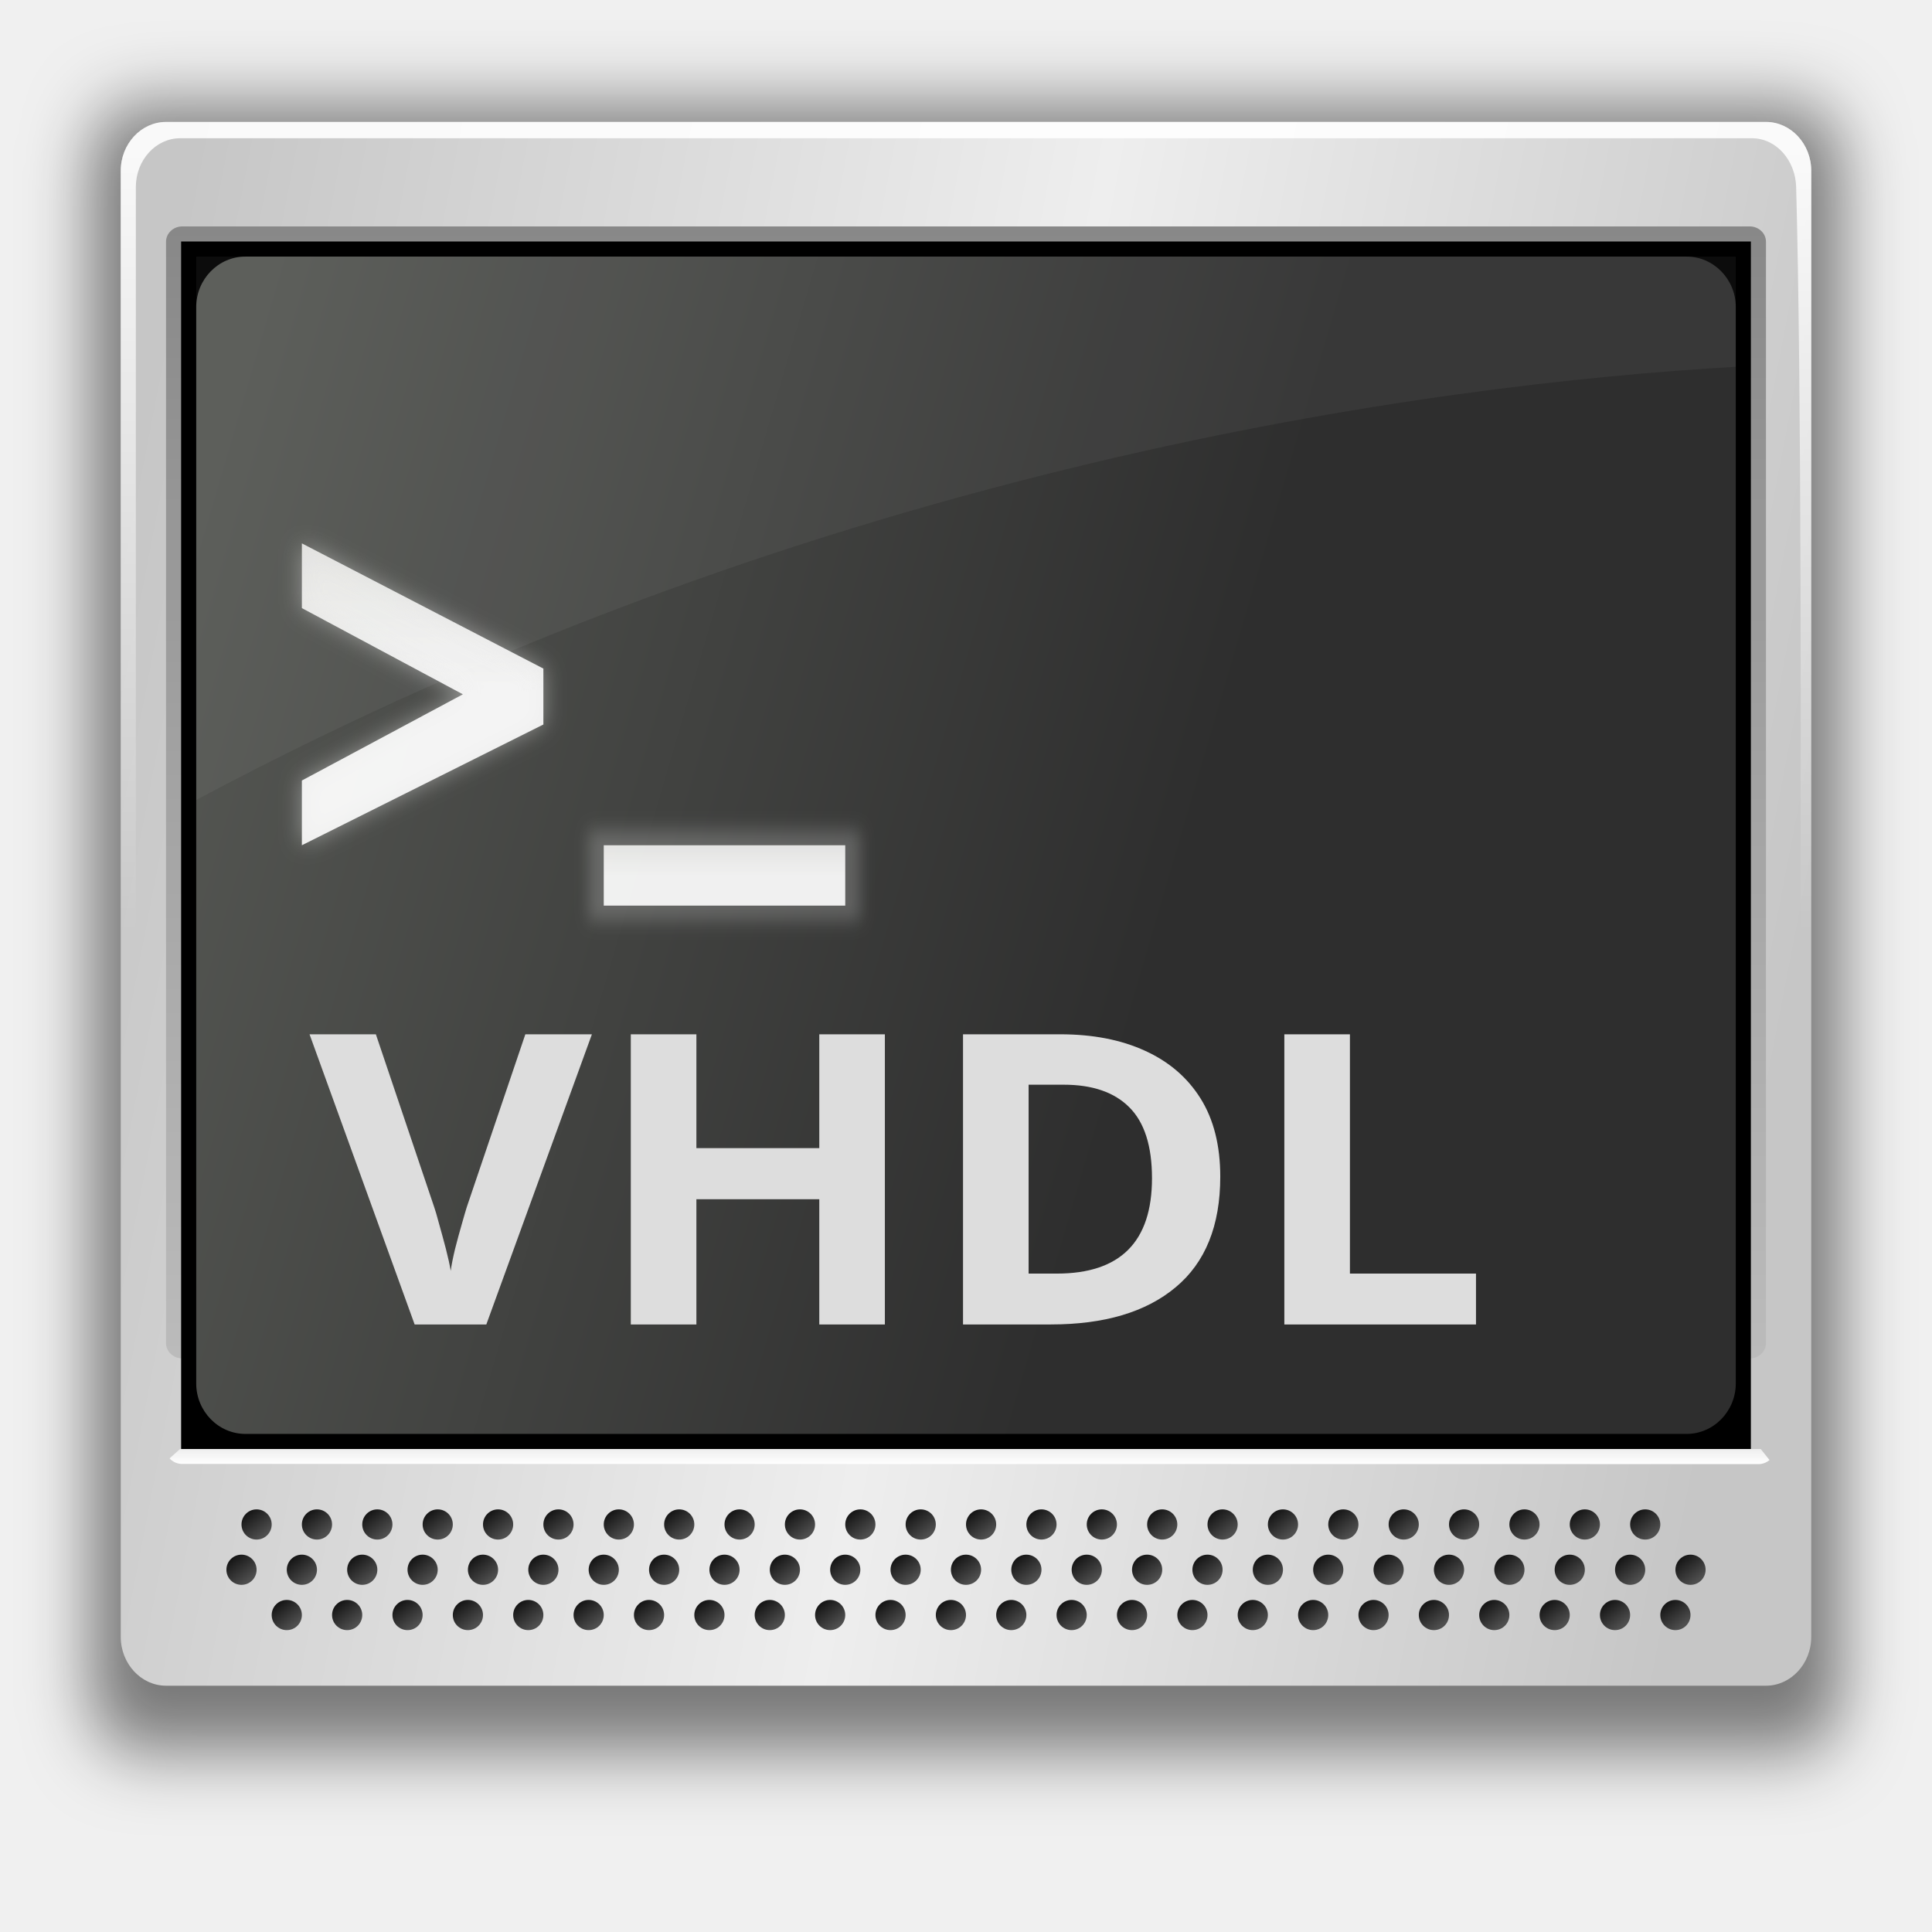
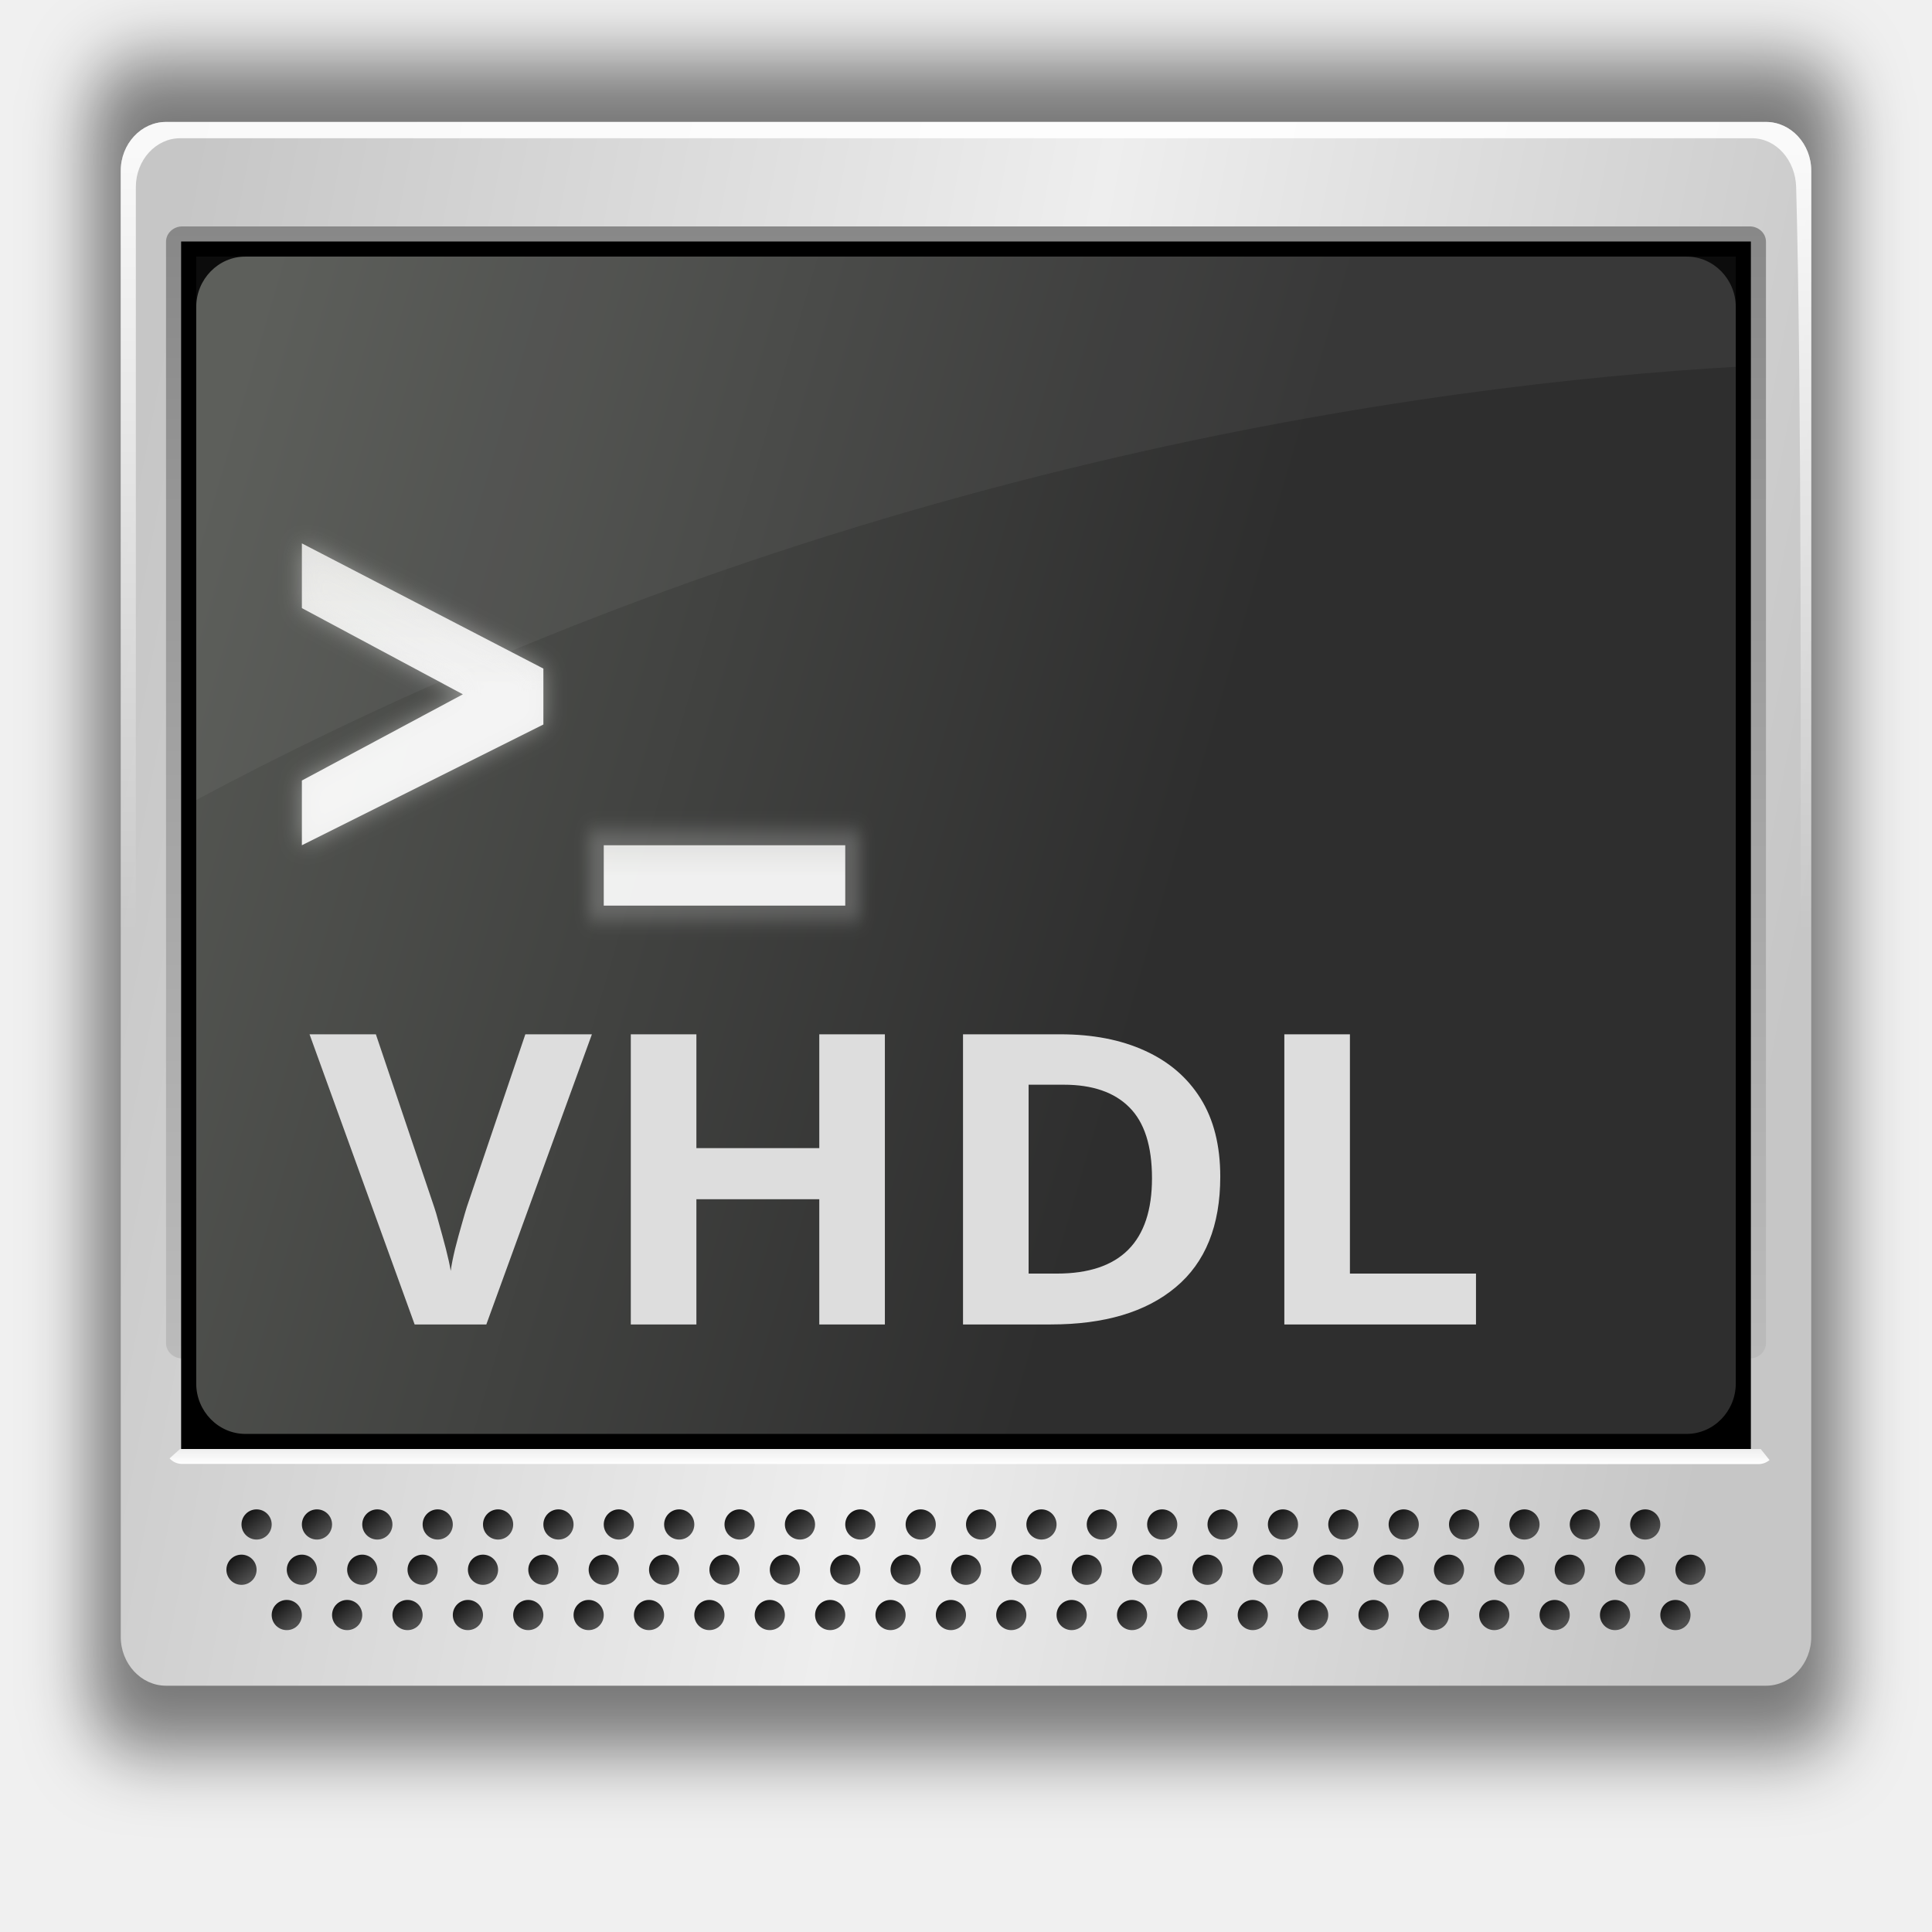
<svg xmlns="http://www.w3.org/2000/svg" xmlns:xlink="http://www.w3.org/1999/xlink" width="128" height="128" id="svg2756" version="1.0">
  <defs id="defs2758">
    <radialGradient id="radialGradient12454" cx="52" cy="-31" r="136.004" gradientUnits="userSpaceOnUse">
      <stop offset="0" style="stop-color:#ffffff;stop-opacity:1;" id="stop12458" />
      <stop offset="1" style="stop-color:#ffffff;stop-opacity:0;" id="stop12460" />
    </radialGradient>
    <radialGradient gradientUnits="userSpaceOnUse" r="136.004" cy="-31" cx="52" id="radialGradient5295">
      <stop id="stop5297" style="stop-color:#c6c6c6;stop-opacity:1;" offset="0" />
      <stop id="stop5299" style="stop-color:#EEEEEE" offset="0.521" />
      <stop id="stop5301" style="stop-color:#c6c6c6;stop-opacity:1;" offset="1" />
    </radialGradient>
    <linearGradient id="XMLID_100_" gradientUnits="userSpaceOnUse" x1="12.364" y1="104.177" x2="13.516" y2="105.668" gradientTransform="translate(92,-19)">
      <stop offset="0" style="stop-color:#131313;stop-opacity:1;" id="stop71" />
      <stop offset="1" style="stop-color:#4e4e4e;stop-opacity:1;" id="stop73" />
    </linearGradient>
    <linearGradient id="XMLID_99_" gradientUnits="userSpaceOnUse" x1="55.953" y1="81" x2="55.953" y2="80" gradientTransform="matrix(1.087916,0,0,1,3.36384,16)">
      <stop offset="0" style="stop-color:#FFFFFF" id="stop64" />
      <stop offset="1" style="stop-color:#EEEEEE" id="stop66" />
    </linearGradient>
    <linearGradient id="XMLID_96_" gradientUnits="userSpaceOnUse" x1="44" y1="44" x2="44" y2="40">
      <stop offset="0.5" style="stop-color:#FFFFFF" id="stop53" />
      <stop offset="1" style="stop-color:#EEEEEC" id="stop55" />
    </linearGradient>
    <linearGradient id="XMLID_95_" gradientUnits="userSpaceOnUse" x1="24" y1="40" x2="24" y2="20">
      <stop offset="0.5" style="stop-color:#FFFFFF" id="stop46" />
      <stop offset="1" style="stop-color:#EEEEEC" id="stop48" />
    </linearGradient>
    <linearGradient id="XMLID_94_" gradientUnits="userSpaceOnUse" x1="9" y1="24.324" x2="106.558" y2="53.655">
      <stop offset="0" style="stop-color:#555753" id="stop35" />
      <stop offset="0.627" style="stop-color:#2E2E2E" id="stop37" />
      <stop offset="1" style="stop-color:#2E2E2E" id="stop39" />
    </linearGradient>
    <linearGradient id="XMLID_93_" gradientUnits="userSpaceOnUse" x1="56.001" y1="81" x2="56.001" y2="7" gradientTransform="matrix(1.081633,0,0,1.013513,3.428571,7.905405)">
      <stop offset="0" style="stop-color:#BBBBBB" id="stop22" />
      <stop offset="0.589" style="stop-color:#9F9F9F" id="stop24" />
      <stop offset="1" style="stop-color:#888888" id="stop26" />
    </linearGradient>
    <linearGradient xlink:href="#XMLID_95_" id="linearGradient3134" gradientUnits="userSpaceOnUse" x1="24" y1="40" x2="24" y2="20" gradientTransform="translate(4,16)" />
    <linearGradient xlink:href="#XMLID_96_" id="linearGradient3136" gradientUnits="userSpaceOnUse" x1="44" y1="44" x2="44" y2="40" gradientTransform="translate(4,16)" />
    <linearGradient xlink:href="#XMLID_95_" id="linearGradient3140" gradientUnits="userSpaceOnUse" x1="24" y1="40" x2="24" y2="20" gradientTransform="translate(4,16)" />
    <filter x="-0.06" width="1.12" y="-0.24" height="1.48" id="filter3723">
      <feGaussianBlur stdDeviation="0.4" id="feGaussianBlur3725" />
    </filter>
    <filter x="-0.108" width="1.216" y="-0.086" height="1.173" id="filter4489">
      <feGaussianBlur stdDeviation="0.72" id="feGaussianBlur4491" />
    </filter>
    <linearGradient xlink:href="#radialGradient5295" id="linearGradient9764" gradientUnits="userSpaceOnUse" x1="8" y1="40.665" x2="120" y2="64" gradientTransform="matrix(1,0,0,1.079208,0,-9.188118)" />
    <filter id="filter10229">
      <feGaussianBlur stdDeviation="2.08" id="feGaussianBlur10231" />
    </filter>
    <linearGradient xlink:href="#XMLID_100_" id="linearGradient10356" gradientUnits="userSpaceOnUse" gradientTransform="translate(-4,-19)" x1="11.364" y1="107.178" x2="12.517" y2="108.669" />
    <linearGradient xlink:href="#XMLID_100_" id="linearGradient10358" gradientUnits="userSpaceOnUse" gradientTransform="translate(-4,-19)" x1="14.364" y1="110.178" x2="15.517" y2="111.669" />
    <linearGradient xlink:href="#XMLID_100_" id="linearGradient10360" gradientUnits="userSpaceOnUse" gradientTransform="translate(-4,-19)" x1="15.364" y1="107.178" x2="16.517" y2="108.669" />
    <linearGradient xlink:href="#XMLID_100_" id="linearGradient10362" gradientUnits="userSpaceOnUse" gradientTransform="translate(-4,-19)" x1="12.365" y1="104.178" x2="13.517" y2="105.669" />
    <linearGradient xlink:href="#XMLID_100_" id="linearGradient10364" gradientUnits="userSpaceOnUse" gradientTransform="translate(4,-19)" x1="10.364" y1="110.178" x2="11.517" y2="111.669" />
    <linearGradient xlink:href="#XMLID_100_" id="linearGradient10366" gradientUnits="userSpaceOnUse" gradientTransform="translate(4,-19)" x1="11.364" y1="107.178" x2="12.517" y2="108.669" />
    <linearGradient xlink:href="#XMLID_100_" id="linearGradient10368" gradientUnits="userSpaceOnUse" gradientTransform="translate(4,-19)" x1="14.364" y1="110.178" x2="15.517" y2="111.669" />
    <linearGradient xlink:href="#XMLID_100_" id="linearGradient10370" gradientUnits="userSpaceOnUse" gradientTransform="translate(4,-19)" x1="8.364" y1="104.178" x2="9.517" y2="105.669" />
    <linearGradient xlink:href="#XMLID_100_" id="linearGradient10372" gradientUnits="userSpaceOnUse" gradientTransform="translate(4,-19)" x1="15.364" y1="107.178" x2="16.517" y2="108.669" />
    <linearGradient xlink:href="#XMLID_100_" id="linearGradient10374" gradientUnits="userSpaceOnUse" gradientTransform="translate(4,-19)" x1="12.364" y1="104.178" x2="13.517" y2="105.669" />
    <linearGradient xlink:href="#XMLID_100_" id="linearGradient10376" gradientUnits="userSpaceOnUse" gradientTransform="translate(12,-19)" x1="10.364" y1="110.178" x2="11.517" y2="111.669" />
    <linearGradient xlink:href="#XMLID_100_" id="linearGradient10378" gradientUnits="userSpaceOnUse" gradientTransform="translate(12,-19)" x1="11.364" y1="107.178" x2="12.517" y2="108.669" />
    <linearGradient xlink:href="#XMLID_100_" id="linearGradient10380" gradientUnits="userSpaceOnUse" gradientTransform="translate(12,-19)" x1="14.364" y1="110.178" x2="15.517" y2="111.669" />
    <linearGradient xlink:href="#XMLID_100_" id="linearGradient10382" gradientUnits="userSpaceOnUse" gradientTransform="translate(12,-19)" x1="8.364" y1="104.178" x2="9.517" y2="105.669" />
    <linearGradient xlink:href="#XMLID_100_" id="linearGradient10384" gradientUnits="userSpaceOnUse" gradientTransform="translate(12,-19)" x1="15.364" y1="107.178" x2="16.517" y2="108.669" />
    <linearGradient xlink:href="#XMLID_100_" id="linearGradient10386" gradientUnits="userSpaceOnUse" gradientTransform="translate(12,-19)" x1="12.364" y1="104.178" x2="13.517" y2="105.669" />
    <linearGradient xlink:href="#XMLID_100_" id="linearGradient10388" gradientUnits="userSpaceOnUse" gradientTransform="translate(20,-19)" x1="10.364" y1="110.178" x2="11.517" y2="111.669" />
    <linearGradient xlink:href="#XMLID_100_" id="linearGradient10390" gradientUnits="userSpaceOnUse" gradientTransform="translate(20,-19)" x1="11.364" y1="107.178" x2="12.517" y2="108.669" />
    <linearGradient xlink:href="#XMLID_100_" id="linearGradient10392" gradientUnits="userSpaceOnUse" gradientTransform="translate(20,-19)" x1="14.364" y1="110.178" x2="15.517" y2="111.669" />
    <linearGradient xlink:href="#XMLID_100_" id="linearGradient10394" gradientUnits="userSpaceOnUse" gradientTransform="translate(20,-19)" x1="8.364" y1="104.178" x2="9.516" y2="105.668" />
    <linearGradient xlink:href="#XMLID_100_" id="linearGradient10396" gradientUnits="userSpaceOnUse" gradientTransform="translate(20,-19)" x1="15.364" y1="107.178" x2="16.517" y2="108.669" />
    <linearGradient xlink:href="#XMLID_100_" id="linearGradient10398" gradientUnits="userSpaceOnUse" gradientTransform="translate(20,-19)" x1="12.364" y1="104.178" x2="13.517" y2="105.669" />
    <linearGradient xlink:href="#XMLID_100_" id="linearGradient10400" gradientUnits="userSpaceOnUse" gradientTransform="translate(28,-19)" x1="10.364" y1="110.178" x2="11.517" y2="111.669" />
    <linearGradient xlink:href="#XMLID_100_" id="linearGradient10402" gradientUnits="userSpaceOnUse" gradientTransform="translate(28,-19)" x1="11.364" y1="107.178" x2="12.517" y2="108.669" />
    <linearGradient xlink:href="#XMLID_100_" id="linearGradient10404" gradientUnits="userSpaceOnUse" gradientTransform="translate(28,-19)" x1="14.364" y1="110.178" x2="15.517" y2="111.669" />
    <linearGradient xlink:href="#XMLID_100_" id="linearGradient10406" gradientUnits="userSpaceOnUse" gradientTransform="translate(28,-19)" x1="8.364" y1="104.177" x2="9.516" y2="105.668" />
    <linearGradient xlink:href="#XMLID_100_" id="linearGradient10408" gradientUnits="userSpaceOnUse" gradientTransform="translate(28,-19)" x1="15.364" y1="107.178" x2="16.517" y2="108.669" />
    <linearGradient xlink:href="#XMLID_100_" id="linearGradient10410" gradientUnits="userSpaceOnUse" gradientTransform="translate(28,-19)" x1="12.364" y1="104.177" x2="13.516" y2="105.668" />
    <linearGradient xlink:href="#XMLID_100_" id="linearGradient10412" gradientUnits="userSpaceOnUse" gradientTransform="translate(36,-19)" x1="10.364" y1="110.178" x2="11.517" y2="111.669" />
    <linearGradient xlink:href="#XMLID_100_" id="linearGradient10414" gradientUnits="userSpaceOnUse" gradientTransform="translate(36,-19)" x1="11.364" y1="107.177" x2="12.517" y2="108.668" />
    <linearGradient xlink:href="#XMLID_100_" id="linearGradient10416" gradientUnits="userSpaceOnUse" gradientTransform="translate(36,-19)" x1="14.364" y1="110.178" x2="15.517" y2="111.669" />
    <linearGradient xlink:href="#XMLID_100_" id="linearGradient10418" gradientUnits="userSpaceOnUse" gradientTransform="translate(36,-19)" x1="8.364" y1="104.177" x2="9.516" y2="105.668" />
    <linearGradient xlink:href="#XMLID_100_" id="linearGradient10420" gradientUnits="userSpaceOnUse" gradientTransform="translate(36,-19)" x1="15.364" y1="107.177" x2="16.517" y2="108.668" />
    <linearGradient xlink:href="#XMLID_100_" id="linearGradient10422" gradientUnits="userSpaceOnUse" gradientTransform="translate(36,-19)" x1="12.364" y1="104.177" x2="13.516" y2="105.668" />
    <linearGradient xlink:href="#XMLID_100_" id="linearGradient10424" gradientUnits="userSpaceOnUse" gradientTransform="translate(44,-19)" x1="10.364" y1="110.178" x2="11.517" y2="111.669" />
    <linearGradient xlink:href="#XMLID_100_" id="linearGradient10426" gradientUnits="userSpaceOnUse" gradientTransform="translate(44,-19)" x1="11.364" y1="107.177" x2="12.516" y2="108.668" />
    <linearGradient xlink:href="#XMLID_100_" id="linearGradient10428" gradientUnits="userSpaceOnUse" gradientTransform="translate(44,-19)" x1="14.364" y1="110.178" x2="15.517" y2="111.669" />
    <linearGradient xlink:href="#XMLID_100_" id="linearGradient10430" gradientUnits="userSpaceOnUse" gradientTransform="translate(44,-19)" x1="8.364" y1="104.177" x2="9.516" y2="105.668" />
    <linearGradient xlink:href="#XMLID_100_" id="linearGradient10432" gradientUnits="userSpaceOnUse" gradientTransform="translate(44,-19)" x1="15.364" y1="107.177" x2="16.517" y2="108.668" />
    <linearGradient xlink:href="#XMLID_100_" id="linearGradient10434" gradientUnits="userSpaceOnUse" gradientTransform="translate(44,-19)" x1="12.364" y1="104.177" x2="13.516" y2="105.668" />
    <linearGradient xlink:href="#XMLID_100_" id="linearGradient10436" gradientUnits="userSpaceOnUse" gradientTransform="translate(52,-19)" x1="10.363" y1="110.177" x2="11.516" y2="111.668" />
    <linearGradient xlink:href="#XMLID_100_" id="linearGradient10438" gradientUnits="userSpaceOnUse" gradientTransform="translate(52,-19)" x1="11.364" y1="107.177" x2="12.516" y2="108.668" />
    <linearGradient xlink:href="#XMLID_100_" id="linearGradient10440" gradientUnits="userSpaceOnUse" gradientTransform="translate(52,-19)" x1="14.364" y1="110.178" x2="15.517" y2="111.669" />
    <linearGradient xlink:href="#XMLID_100_" id="linearGradient10442" gradientUnits="userSpaceOnUse" gradientTransform="translate(52,-19)" x1="8.364" y1="104.177" x2="9.516" y2="105.668" />
    <linearGradient xlink:href="#XMLID_100_" id="linearGradient10444" gradientUnits="userSpaceOnUse" gradientTransform="translate(52,-19)" x1="15.364" y1="107.177" x2="16.517" y2="108.668" />
    <linearGradient xlink:href="#XMLID_100_" id="linearGradient10446" gradientUnits="userSpaceOnUse" gradientTransform="translate(52,-19)" x1="12.364" y1="104.177" x2="13.516" y2="105.668" />
    <linearGradient xlink:href="#XMLID_100_" id="linearGradient10448" gradientUnits="userSpaceOnUse" gradientTransform="translate(60,-19)" x1="10.365" y1="110.179" x2="11.517" y2="111.67" />
    <linearGradient xlink:href="#XMLID_100_" id="linearGradient10450" gradientUnits="userSpaceOnUse" gradientTransform="translate(60,-19)" x1="11.364" y1="107.178" x2="12.517" y2="108.669" />
    <linearGradient xlink:href="#XMLID_100_" id="linearGradient10452" gradientUnits="userSpaceOnUse" gradientTransform="translate(60,-19)" x1="14.364" y1="110.178" x2="15.517" y2="111.669" />
    <linearGradient xlink:href="#XMLID_100_" id="linearGradient10454" gradientUnits="userSpaceOnUse" gradientTransform="translate(60,-19)" x1="8.364" y1="104.178" x2="9.517" y2="105.669" />
    <linearGradient xlink:href="#XMLID_100_" id="linearGradient10456" gradientUnits="userSpaceOnUse" gradientTransform="translate(60,-19)" x1="15.364" y1="107.178" x2="16.517" y2="108.669" />
    <linearGradient xlink:href="#XMLID_100_" id="linearGradient10458" gradientUnits="userSpaceOnUse" gradientTransform="translate(60,-19)" x1="12.364" y1="104.178" x2="13.517" y2="105.669" />
    <linearGradient xlink:href="#XMLID_100_" id="linearGradient10460" gradientUnits="userSpaceOnUse" gradientTransform="translate(68,-19)" x1="10.364" y1="110.178" x2="11.517" y2="111.669" />
    <linearGradient xlink:href="#XMLID_100_" id="linearGradient10462" gradientUnits="userSpaceOnUse" gradientTransform="translate(68,-19)" x1="11.364" y1="107.178" x2="12.517" y2="108.669" />
    <linearGradient xlink:href="#XMLID_100_" id="linearGradient10464" gradientUnits="userSpaceOnUse" gradientTransform="translate(68,-19)" x1="14.364" y1="110.178" x2="15.517" y2="111.669" />
    <linearGradient xlink:href="#XMLID_100_" id="linearGradient10466" gradientUnits="userSpaceOnUse" gradientTransform="translate(68,-19)" x1="8.364" y1="104.178" x2="9.517" y2="105.669" />
    <linearGradient xlink:href="#XMLID_100_" id="linearGradient10468" gradientUnits="userSpaceOnUse" gradientTransform="translate(68,-19)" x1="15.364" y1="107.178" x2="16.517" y2="108.669" />
    <linearGradient xlink:href="#XMLID_100_" id="linearGradient10470" gradientUnits="userSpaceOnUse" gradientTransform="translate(68,-19)" x1="12.364" y1="104.177" x2="13.517" y2="105.668" />
    <linearGradient xlink:href="#XMLID_100_" id="linearGradient10472" gradientUnits="userSpaceOnUse" gradientTransform="translate(76,-19)" x1="10.364" y1="110.178" x2="11.517" y2="111.669" />
    <linearGradient xlink:href="#XMLID_100_" id="linearGradient10474" gradientUnits="userSpaceOnUse" gradientTransform="translate(76,-19)" x1="11.364" y1="107.178" x2="12.517" y2="108.669" />
    <linearGradient xlink:href="#XMLID_100_" id="linearGradient10476" gradientUnits="userSpaceOnUse" gradientTransform="translate(76,-19)" x1="14.364" y1="110.178" x2="15.517" y2="111.669" />
    <linearGradient xlink:href="#XMLID_100_" id="linearGradient10478" gradientUnits="userSpaceOnUse" gradientTransform="translate(76,-19)" x1="8.364" y1="104.177" x2="9.517" y2="105.668" />
    <linearGradient xlink:href="#XMLID_100_" id="linearGradient10480" gradientUnits="userSpaceOnUse" gradientTransform="translate(76,-19)" x1="15.364" y1="107.178" x2="16.517" y2="108.669" />
    <linearGradient xlink:href="#XMLID_100_" id="linearGradient10482" gradientUnits="userSpaceOnUse" gradientTransform="translate(76,-19)" x1="12.364" y1="104.177" x2="13.517" y2="105.668" />
    <linearGradient xlink:href="#XMLID_100_" id="linearGradient10484" gradientUnits="userSpaceOnUse" gradientTransform="translate(84,-19)" x1="10.364" y1="110.178" x2="11.517" y2="111.669" />
    <linearGradient xlink:href="#XMLID_100_" id="linearGradient10486" gradientUnits="userSpaceOnUse" gradientTransform="translate(84,-19)" x1="11.364" y1="107.178" x2="12.517" y2="108.669" />
    <linearGradient xlink:href="#XMLID_100_" id="linearGradient10488" gradientUnits="userSpaceOnUse" gradientTransform="translate(84,-19)" x1="14.364" y1="110.178" x2="15.517" y2="111.669" />
    <linearGradient xlink:href="#XMLID_100_" id="linearGradient10490" gradientUnits="userSpaceOnUse" gradientTransform="translate(84,-19)" x1="8.364" y1="104.177" x2="9.517" y2="105.668" />
    <linearGradient xlink:href="#XMLID_100_" id="linearGradient10492" gradientUnits="userSpaceOnUse" gradientTransform="translate(84,-19)" x1="15.364" y1="107.177" x2="16.517" y2="108.668" />
    <linearGradient xlink:href="#XMLID_100_" id="linearGradient10494" gradientUnits="userSpaceOnUse" gradientTransform="translate(84,-19)" x1="12.364" y1="104.177" x2="13.517" y2="105.668" />
    <linearGradient xlink:href="#XMLID_100_" id="linearGradient10496" gradientUnits="userSpaceOnUse" gradientTransform="translate(92,-19)" x1="10.364" y1="110.178" x2="11.517" y2="111.669" />
    <linearGradient xlink:href="#XMLID_100_" id="linearGradient10498" gradientUnits="userSpaceOnUse" gradientTransform="translate(92,-19)" x1="11.364" y1="107.177" x2="12.517" y2="108.668" />
    <linearGradient xlink:href="#XMLID_100_" id="linearGradient10500" gradientUnits="userSpaceOnUse" gradientTransform="translate(92,-19)" x1="8.364" y1="104.177" x2="9.516" y2="105.668" />
    <linearGradient xlink:href="#radialGradient12454" id="linearGradient12462" gradientUnits="userSpaceOnUse" x1="64" y1="17.359" x2="64" y2="65.874" gradientTransform="matrix(1,0,0,1.079208,0,-9.188118)" />
  </defs>
  <g id="layer1">
-     <g transform="matrix(1.035714,0,0,1.135417,6,7)" id="g4493" style="opacity:0.5;fill:#000000;fill-opacity:1;filter:url(#filter10229)">
+     <g transform="matrix(1.035714,0,0,1.166667,6,4)" id="g4493" style="opacity:0.5;fill:#000000;fill-opacity:1;filter:url(#filter10229)">
      <radialGradient gradientUnits="userSpaceOnUse" r="136.004" cy="-31" cx="52" id="radialGradient4495">
        <stop id="stop4497" style="stop-color:#BBBBBB" offset="0" />
        <stop id="stop4499" style="stop-color:#EEEEEE" offset="0.308" />
        <stop id="stop4501" style="stop-color:#BBBBBB" offset="0.781" />
        <stop id="stop4503" style="stop-color:#DBDBDB" offset="1" />
      </radialGradient>
-       <path style="fill:#000000;fill-opacity:1" id="path4505" d="M 3,0 C 1.35,0 0,1.35 0,3 L 0,93 C 0,94.65 1.35,96 3,96 L 109,96 C 110.65,96 112,94.65 112,93 L 112,3 C 112,1.35 110.65,0 109,0 L 3,0 z " />
+       <path style="fill:#000000;fill-opacity:1" id="path4505" d="M 3,0 C 1.35,0 0,1.35 0,3 l 0,90 c 0,1.65 1.35,3 3,3 l 106,0 c 1.65,0 3,-1.35 3,-3 l 0,-90 c 0,-1.65 -1.35,-3 -3,-3 L 3,0 z" />
    </g>
    <path d="M 11,8.079 C 9.35,8.079 8,9.536 8,11.317 L 8,108.446 C 8,110.226 9.35,111.683 11,111.683 L 117,111.683 C 118.65,111.683 120,110.226 120,108.446 L 120,11.317 C 120,9.536 118.65,8.079 117,8.079 L 11,8.079 z " id="path9762" style="fill:url(#linearGradient9764);fill-opacity:1" />
    <path d="M 12.082,15 C 11.485,15 11,15.454 11,16.014 L 11,88.986 C 11,89.547 11.485,90 12.082,90 L 115.918,90 C 116.517,90 117,89.547 117,88.986 L 117,16.014 C 117,15.454 116.517,15 115.918,15 L 12.082,15 z " id="path28" style="fill:url(#XMLID_93_)" />
    <rect x="12" y="16" width="104" height="80" id="rect30" />
    <g id="g32" transform="matrix(1.085106,0,0,1.114286,3.234042,6.971429)">
      <linearGradient id="linearGradient3040" gradientUnits="userSpaceOnUse" x1="55.999" y1="7" x2="55.999" y2="83">
        <stop offset="0" style="stop-color:#555753" id="stop3042" />
        <stop offset="0.627" style="stop-color:#2E2E2E" id="stop3044" />
        <stop offset="1" style="stop-color:#2E2E2E" id="stop3046" />
      </linearGradient>
      <path d="M 103,76 C 103,77.65 101.65,79 100,79 L 12,79 C 10.35,79 9,77.65 9,76 L 9,12 C 9,10.35 10.35,9 12,9 L 100,9 C 101.65,9 103,10.35 103,12 L 103,76 z " id="path41" style="fill:url(#XMLID_94_)" />
    </g>
    <path d="M 13,53 C 54.905,30.634 95.224,25.439 115,24.302 L 115,17 L 13,17 L 13,53 z " id="path43" style="opacity:0.05;fill:#ffffff" />
    <path d="M 36,48 L 20,56 L 20,51.712 L 30.667,46 L 20,40.288 L 20,36 L 36,44.296 L 36,48 z " id="path50" style="opacity:0.9;fill:url(#linearGradient3134)" />
    <path d="M 56,60 L 40,60 L 40,56 L 56,56 L 56,60 z " id="path57" style="opacity:0.9;fill:url(#linearGradient3136)" />
    <path d="M 60,60 L 44,60 L 44,56 L 60,56 L 60,60 z " id="path59" style="opacity:0.2;fill:#ffffff;fill-opacity:1;filter:url(#filter3723)" transform="matrix(1.125,0,0,1.5,-10.5,-29)" />
    <path d="M 36,48 L 20,56 L 20,51.712 L 30.667,46 L 20,40.288 L 20,36 L 36,44.296 L 36,48 z " id="path61" style="opacity:0.4;fill:url(#linearGradient3140);filter:url(#filter4489)" />
    <path d="M 117.236,96.732 L 116.652,96 L 11.924,96 L 11.236,96.621 C 11.419,96.829 11.682,96.965 11.99,96.985 L 116.508,97 C 116.79,97 117.042,96.895 117.236,96.732 z " id="path68" style="fill:url(#XMLID_99_)" />
    <g id="g2644">
      <circle transform="translate(8,15)" style="fill:url(#linearGradient10500)" id="circle89" r="1" cy="86" cx="101" />
      <circle transform="translate(8,15)" style="fill:url(#linearGradient10498)" id="circle103" r="1" cy="89" cx="104" />
      <circle transform="translate(8,15)" style="fill:url(#linearGradient10496)" id="circle110" r="1" cy="92" cx="103" />
      <circle transform="translate(8,15)" style="fill:url(#linearGradient10494)" id="circle117" r="1" cy="86" cx="97" />
      <circle transform="translate(8,15)" style="fill:url(#linearGradient10492)" id="circle124" r="1" cy="89" cx="100" />
      <circle transform="translate(8,15)" style="fill:url(#linearGradient10490)" id="circle131" r="1" cy="86" cx="93" />
      <circle transform="translate(8,15)" style="fill:url(#linearGradient10488)" id="circle138" r="1" cy="92" cx="99" />
      <circle transform="translate(8,15)" style="fill:url(#linearGradient10486)" id="circle145" r="1" cy="89" cx="96" />
      <circle transform="translate(8,15)" style="fill:url(#linearGradient10484)" id="circle152" r="1" cy="92" cx="95" />
      <circle transform="translate(8,15)" style="fill:url(#linearGradient10482)" id="circle159" r="1" cy="86" cx="89" />
      <circle transform="translate(8,15)" style="fill:url(#linearGradient10480)" id="circle166" r="1" cy="89" cx="92" />
      <circle transform="translate(8,15)" style="fill:url(#linearGradient10478)" id="circle173" r="1" cy="86" cx="85" />
      <circle transform="translate(8,15)" style="fill:url(#linearGradient10476)" id="circle180" r="1" cy="92" cx="91" />
      <circle transform="translate(8,15)" style="fill:url(#linearGradient10474)" id="circle187" r="1" cy="89" cx="88" />
      <circle transform="translate(8,15)" style="fill:url(#linearGradient10472)" id="circle194" r="1" cy="92" cx="87" />
      <circle transform="translate(8,15)" style="fill:url(#linearGradient10470)" id="circle201" r="1" cy="86" cx="81" />
      <circle transform="translate(8,15)" style="fill:url(#linearGradient10468)" id="circle208" r="1" cy="89" cx="84" />
      <circle transform="translate(8,15)" style="fill:url(#linearGradient10466)" id="circle215" r="1" cy="86" cx="77" />
      <circle transform="translate(8,15)" style="fill:url(#linearGradient10464)" id="circle222" r="1" cy="92" cx="83" />
      <circle transform="translate(8,15)" style="fill:url(#linearGradient10462)" id="circle229" r="1" cy="89" cx="80" />
      <circle transform="translate(8,15)" style="fill:url(#linearGradient10460)" id="circle236" r="1" cy="92" cx="79" />
      <circle transform="translate(8,15)" style="fill:url(#linearGradient10458)" id="circle243" r="1" cy="86" cx="73" />
      <circle transform="translate(8,15)" style="fill:url(#linearGradient10456)" id="circle250" r="1" cy="89" cx="76" />
      <circle transform="translate(8,15)" style="fill:url(#linearGradient10454)" id="circle257" r="1" cy="86" cx="69" />
      <circle transform="translate(8,15)" style="fill:url(#linearGradient10452)" id="circle264" r="1" cy="92" cx="75" />
      <circle transform="translate(8,15)" style="fill:url(#linearGradient10450)" id="circle271" r="1" cy="89" cx="72" />
      <circle transform="translate(8,15)" style="fill:url(#linearGradient10448)" id="circle278" r="1" cy="92" cx="71" />
      <circle transform="translate(8,15)" style="fill:url(#linearGradient10446)" id="circle285" r="1" cy="86" cx="65" />
      <circle transform="translate(8,15)" style="fill:url(#linearGradient10444)" id="circle292" r="1" cy="89" cx="68" />
      <circle transform="translate(8,15)" style="fill:url(#linearGradient10442)" id="circle299" r="1" cy="86" cx="61" />
      <circle transform="translate(8,15)" style="fill:url(#linearGradient10440)" id="circle306" r="1" cy="92" cx="67" />
      <circle transform="translate(8,15)" style="fill:url(#linearGradient10438)" id="circle313" r="1" cy="89" cx="64" />
      <circle transform="translate(8,15)" style="fill:url(#linearGradient10436)" id="circle320" r="1" cy="92" cx="63" />
      <circle transform="translate(8,15)" style="fill:url(#linearGradient10434)" id="circle327" r="1" cy="86" cx="57" />
      <circle transform="translate(8,15)" style="fill:url(#linearGradient10432)" id="circle334" r="1" cy="89" cx="60" />
      <circle transform="translate(8,15)" style="fill:url(#linearGradient10430)" id="circle341" r="1" cy="86" cx="53" />
      <circle transform="translate(8,15)" style="fill:url(#linearGradient10428)" id="circle348" r="1" cy="92" cx="59" />
      <circle transform="translate(8,15)" style="fill:url(#linearGradient10426)" id="circle355" r="1" cy="89" cx="56" />
      <circle transform="translate(8,15)" style="fill:url(#linearGradient10424)" id="circle362" r="1" cy="92" cx="55" />
      <circle transform="translate(8,15)" style="fill:url(#linearGradient10422)" id="circle369" r="1" cy="86" cx="49" />
      <circle transform="translate(8,15)" style="fill:url(#linearGradient10420)" id="circle376" r="1" cy="89" cx="52" />
      <circle transform="translate(8,15)" style="fill:url(#linearGradient10418)" id="circle383" r="1" cy="86" cx="45" />
      <circle transform="translate(8,15)" style="fill:url(#linearGradient10416)" id="circle390" r="1" cy="92" cx="51" />
      <circle transform="translate(8,15)" style="fill:url(#linearGradient10414)" id="circle397" r="1" cy="89" cx="48" />
      <circle transform="translate(8,15)" style="fill:url(#linearGradient10412)" id="circle404" r="1" cy="92" cx="47" />
      <circle transform="translate(8,15)" style="fill:url(#linearGradient10410)" id="circle411" r="1" cy="86" cx="41" />
      <circle transform="translate(8,15)" style="fill:url(#linearGradient10408)" id="circle418" r="1" cy="89" cx="44" />
      <circle transform="translate(8,15)" style="fill:url(#linearGradient10406)" id="circle425" r="1" cy="86" cx="37" />
      <circle transform="translate(8,15)" style="fill:url(#linearGradient10404)" id="circle432" r="1" cy="92" cx="43" />
      <circle transform="translate(8,15)" style="fill:url(#linearGradient10402)" id="circle439" r="1" cy="89" cx="40" />
      <circle transform="translate(8,15)" style="fill:url(#linearGradient10400)" id="circle446" r="1" cy="92" cx="39" />
      <circle transform="translate(8,15)" style="fill:url(#linearGradient10398)" id="circle453" r="1" cy="86" cx="33" />
      <circle transform="translate(8,15)" style="fill:url(#linearGradient10396)" id="circle460" r="1" cy="89" cx="36" />
      <circle transform="translate(8,15)" style="fill:url(#linearGradient10394)" id="circle467" r="1" cy="86" cx="29" />
      <circle transform="translate(8,15)" style="fill:url(#linearGradient10392)" id="circle474" r="1" cy="92" cx="35" />
      <circle transform="translate(8,15)" style="fill:url(#linearGradient10390)" id="circle481" r="1" cy="89" cx="32" />
      <circle transform="translate(8,15)" style="fill:url(#linearGradient10388)" id="circle488" r="1" cy="92" cx="31" />
      <circle transform="translate(8,15)" style="fill:url(#linearGradient10386)" id="circle495" r="1" cy="86" cx="25" />
      <circle transform="translate(8,15)" style="fill:url(#linearGradient10384)" id="circle502" r="1" cy="89" cx="28" />
      <circle transform="translate(8,15)" style="fill:url(#linearGradient10382)" id="circle509" r="1" cy="86" cx="21" />
      <circle transform="translate(8,15)" style="fill:url(#linearGradient10380)" id="circle516" r="1" cy="92" cx="27" />
      <circle transform="translate(8,15)" style="fill:url(#linearGradient10378)" id="circle523" r="1" cy="89" cx="24" />
      <circle transform="translate(8,15)" style="fill:url(#linearGradient10376)" id="circle530" r="1" cy="92" cx="23" />
      <circle transform="translate(8,15)" style="fill:url(#linearGradient10374)" id="circle537" r="1" cy="86" cx="17" />
      <circle transform="translate(8,15)" style="fill:url(#linearGradient10372)" id="circle544" r="1" cy="89" cx="20" />
      <circle transform="translate(8,15)" style="fill:url(#linearGradient10370)" id="circle551" r="1" cy="86" cx="13" />
      <circle transform="translate(8,15)" style="fill:url(#linearGradient10368)" id="circle558" r="1" cy="92" cx="19" />
      <circle transform="translate(8,15)" style="fill:url(#linearGradient10366)" id="circle565" r="1" cy="89" cx="16" />
      <circle transform="translate(8,15)" style="fill:url(#linearGradient10364)" id="circle572" r="1" cy="92" cx="15" />
      <circle transform="translate(8,15)" style="fill:url(#linearGradient10362)" id="circle579" r="1" cy="86" cx="9" />
      <circle transform="translate(8,15)" style="fill:url(#linearGradient10360)" id="circle586" r="1" cy="89" cx="12" />
      <circle transform="translate(8,15)" style="fill:url(#linearGradient10358)" id="circle600" r="1" cy="92" cx="11" />
      <circle transform="translate(8,15)" style="fill:url(#linearGradient10356)" id="circle607" r="1" cy="89" cx="8" />
    </g>
    <path style="opacity:0.9;fill:url(#linearGradient12462);fill-opacity:1" d="M 11,8.079 C 9.35,8.079 8,9.536 8,11.317 L 8,108.446 C 8,109.413 8.402,110.279 9.031,110.874 C 9.024,110.782 9,110.698 9,110.604 L 9,12.396 C 9,10.615 10.317,9.158 11.938,9.158 L 116.062,9.158 C 117.683,9.158 118.951,10.616 119,12.396 C 119.686,37.488 119,110.604 119,110.604 C 119,110.698 118.976,110.782 118.969,110.874 C 119.597,110.279 120,109.413 120,108.446 L 120,11.317 C 120,9.536 118.65,8.079 117,8.079 L 11,8.079 z " id="path12444" />
    <text xml:space="preserve" style="font-size:37.101px;font-style:normal;font-weight:normal;line-height:125%;letter-spacing:0px;word-spacing:0px;fill:#dddddd;fill-opacity:1;stroke:none;font-family:Sans" x="19.834" y="90.724" id="text3543" transform="scale(1.033896,0.9672155)">
      <tspan id="tspan3545" x="19.834" y="90.724" style="font-size:27.826px;font-weight:bold;fill:#dddddd;fill-opacity:1;-inkscape-font-specification:Sans Bold">VHDL</tspan>
    </text>
  </g>
</svg>
